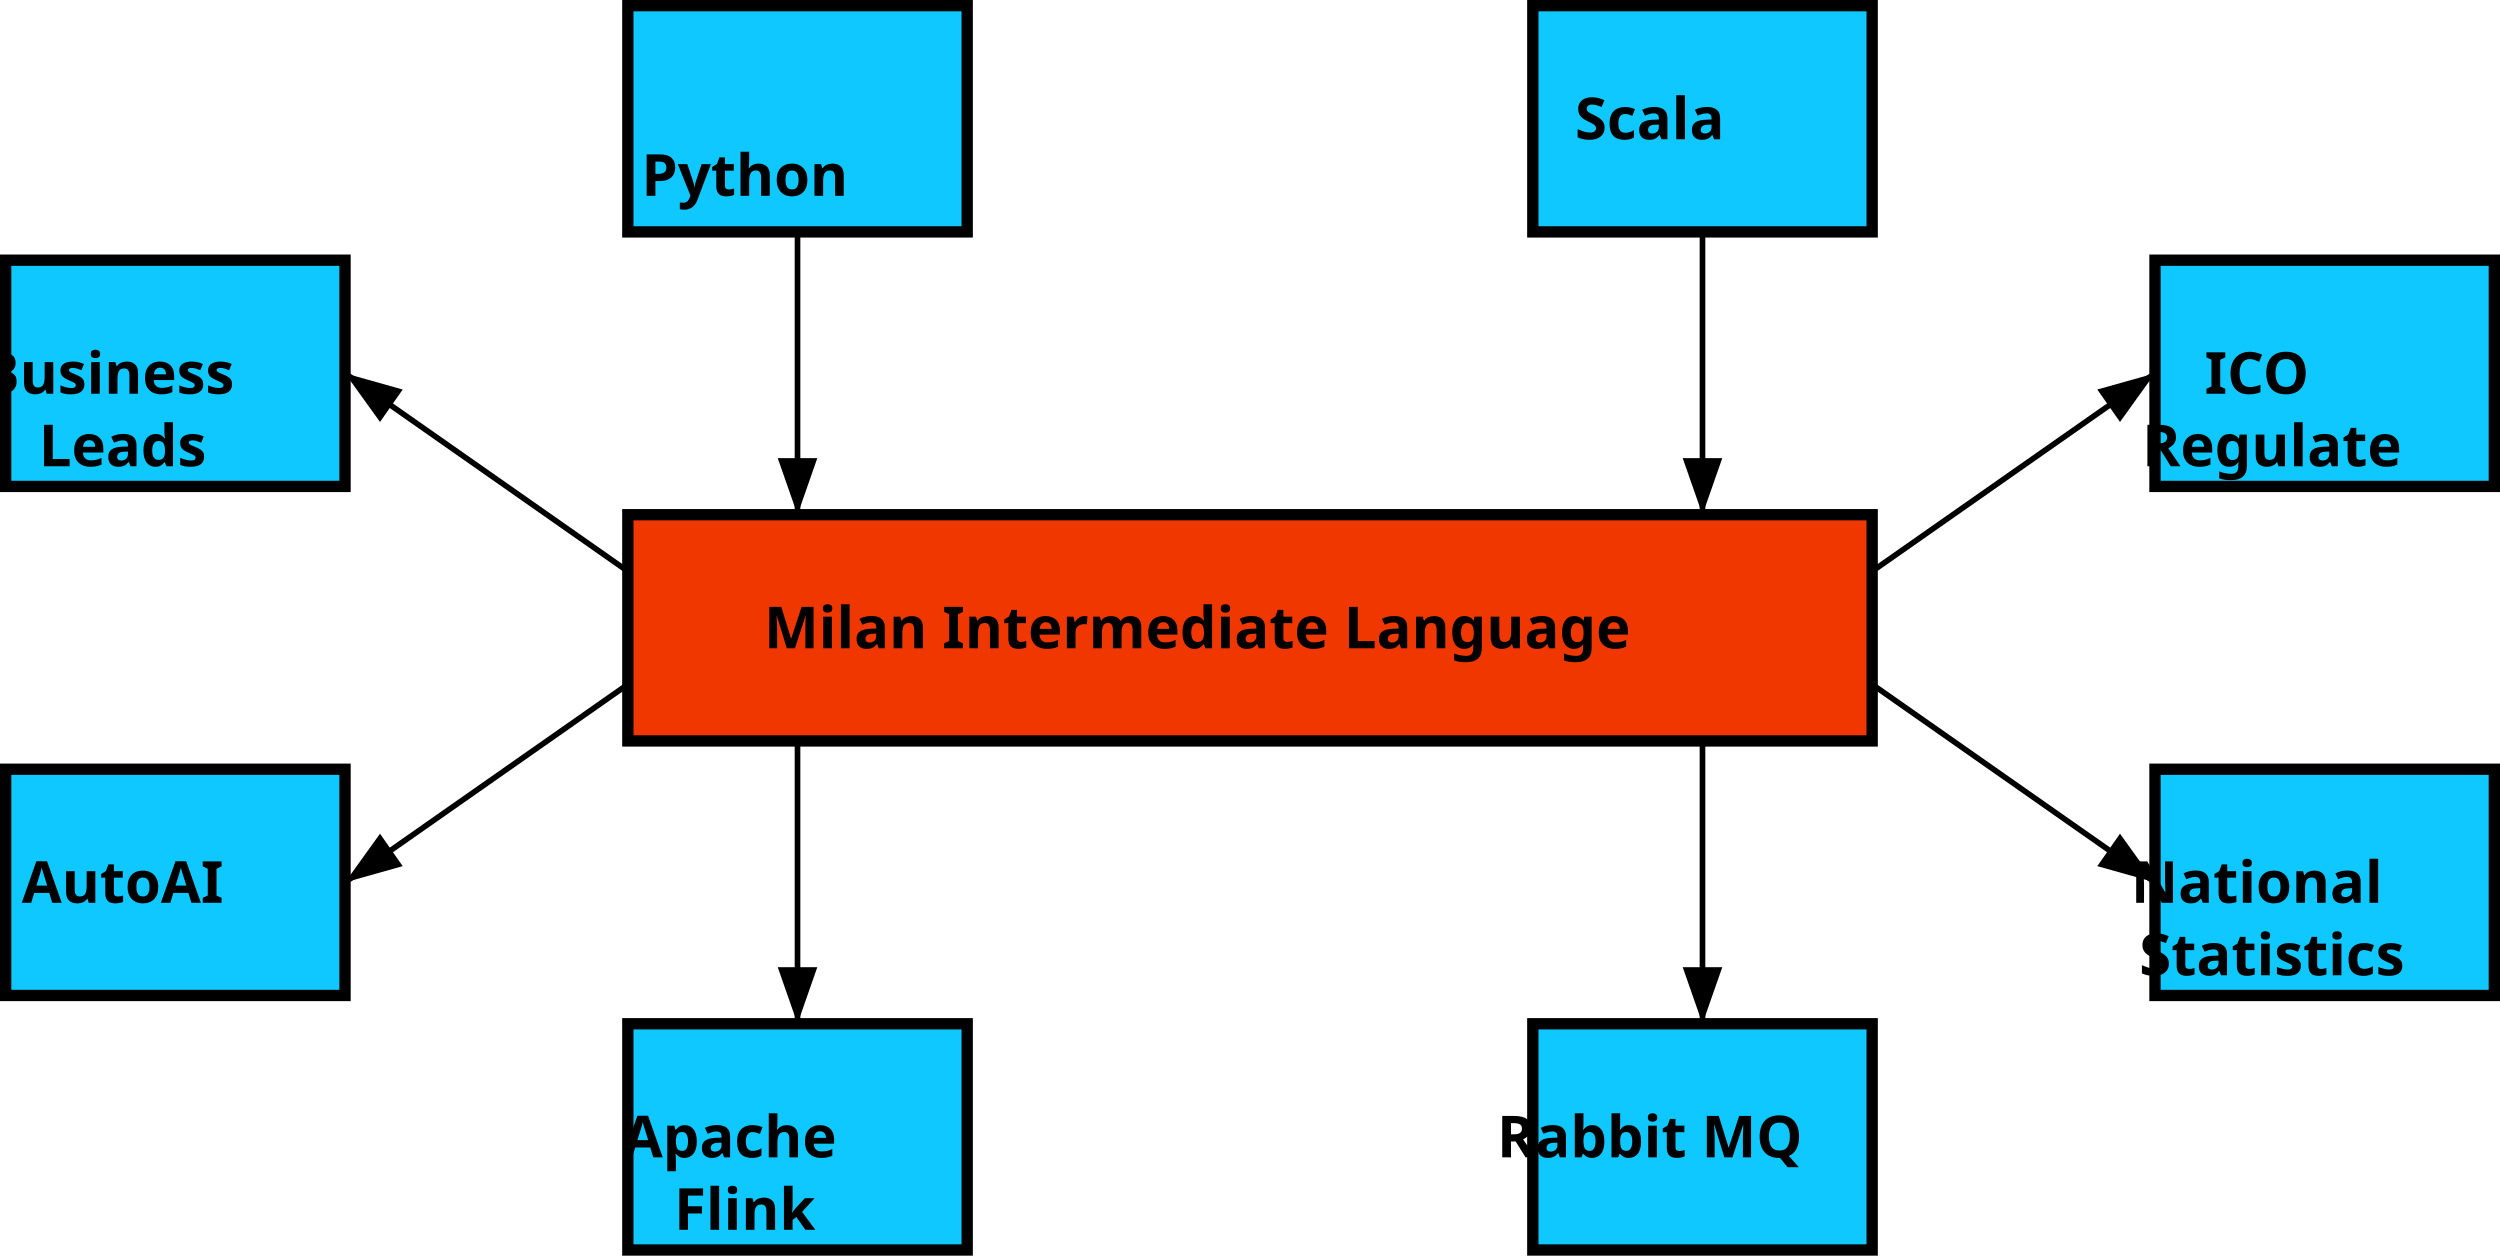
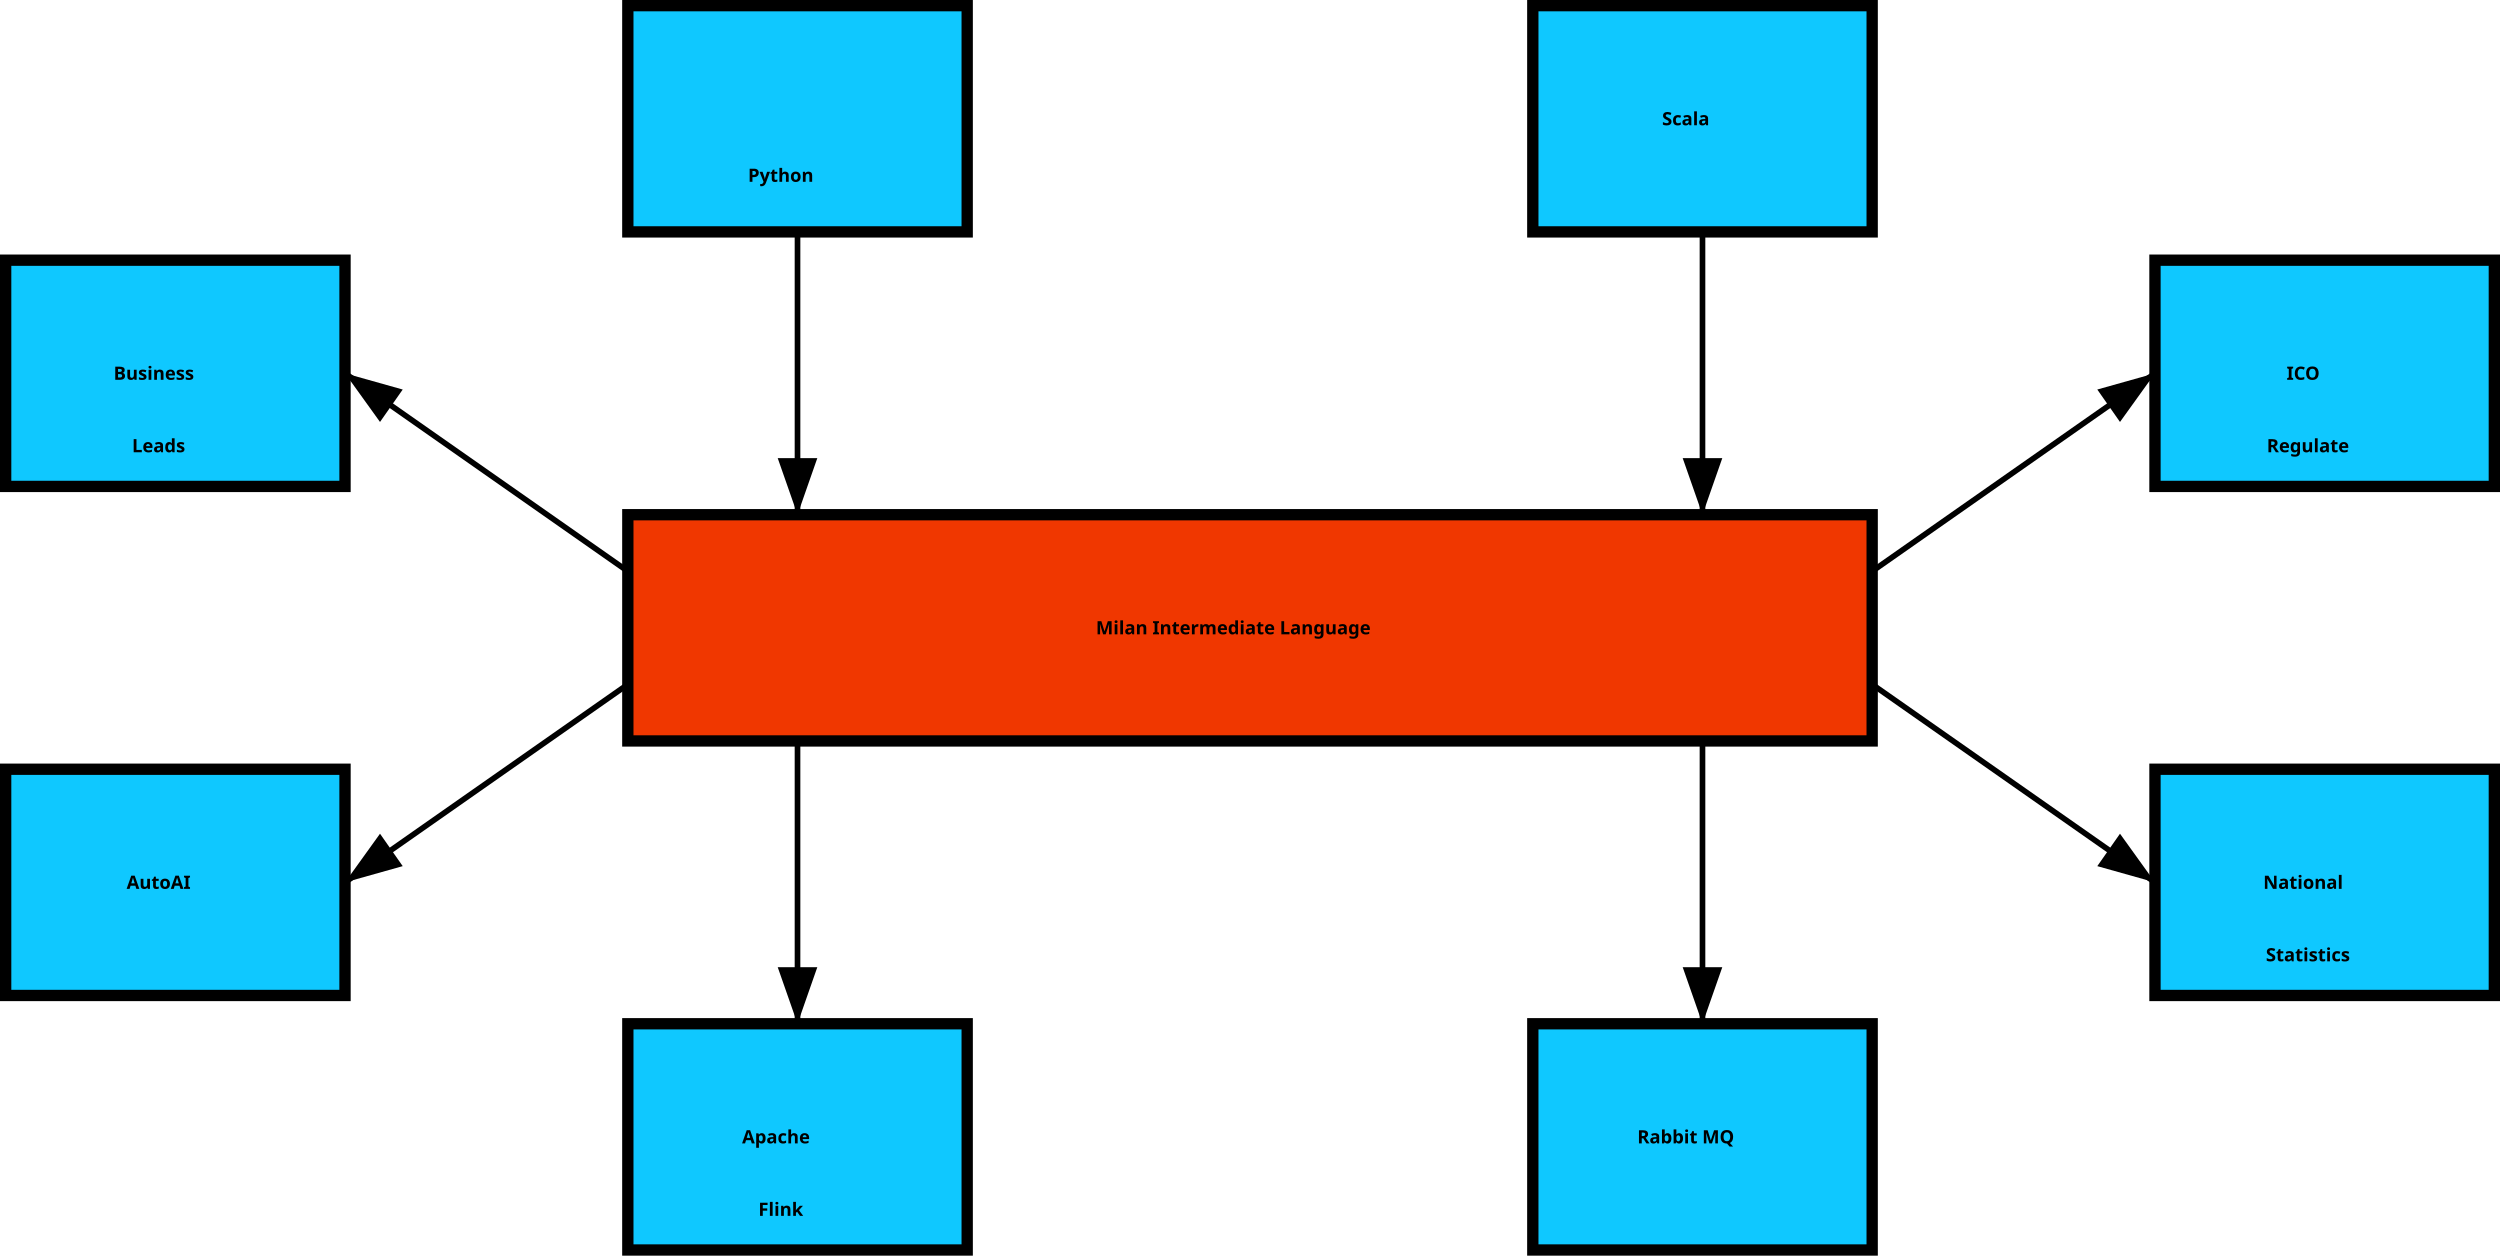
<svg xmlns="http://www.w3.org/2000/svg" width="249.484mm" height="125.307mm" viewBox="0 0 884 444" id="svg2" version="1.1">
  <defs id="defs4" />
  <style id="style4186">
    tspan {
    text-anchor:middle;
    text-align:center;
    }
    .mytext {
    font-style:normal;
    font-variant:normal;
    font-weight:bold;
    font-stretch:normal;
    font-size:6.5px;
    font-family:sans-serif;
    line-height:1.25;
    fill:#000000;
    fill-opacity:1;
    writing-mode:lr;
    text-align:center;
    dominant-baseline:middle;
-     text-anchor:middle"    
+     text-anchor:middle;    
    }
    .myrect {
    stroke:black;
    stroke-width:4px;
    stroke-opacity:1;
    fill:#0fc8ff;
    fill-opacity:1;
    }
    .myrect2 {
    stroke:black;
    stroke-width:4px;
    stroke-opacity:1;
    fill:#f03700;
    fill-opacity:1;
-     }
-     .mytext {
-     font-style:normal;
-     font-variant:normal;
-     font-weight:bold;
-     font-stretch:normal;
-     font-size:20.5px;
-     font-family:sans-serif;
-     line-height:1.25;
-     fill:#000000;
-     fill-opacity:1;
-     text-anchor:middle;
-     text-align:center;
    }
    .myellipse {
    fill:#0fc8ff;
    fill-opacity:1;
    stroke:#000000;
    stroke-width:1;
    stroke-miterlimit:4;
    stroke-dasharray:none;
    stroke-opacity:1
    }
    .myarrow {
    fill:none;
    stroke:#000000;
    stroke-width:2;
    stroke-linecap:butt;
    stroke-linejoin:miter;
    stroke-opacity:1;
    stroke-miterlimit:4;
    stroke-dasharray:none;
    marker-end:url(#markerArrow)
    }
    .input-stream {
    stroke:red;
    stroke-width:2;
    stroke-opacity:1;
    }
    .output-stream {
    stroke:blue;
    stroke-width:2;
    stroke-opacity:1;
    }
  </style>
  <marker id="markerArrow" markerWidth="10" markerHeight="7" refX="10" refY="3.5" orient="auto" transform="translate(-78,-109.7323)">
    <polygon points="0,0 10,3.5 0,7 " id="polygon5950" />
  </marker>
  <g id="layer1" transform="translate(-78,-418)">
    <g id="milan">
      <rect class="myrect2" id="rect6904" x="300" y="600" width="440" height="80" />
      <text xml:space="preserve" class="mytext" x="520" y="640" id="text6918">
        <tspan id="tspan6920" x="520" y="640" style="text-align:center;text-anchor:middle">Milan Intermediate Language</tspan>
      </text>
    </g>
    <g id="g7784">
      <rect x="300" y="420" height="80" width="120" id="python-rect" class="myrect" />
      <text id="python-text" x="360" y="480" class="mytext" xml:space="preserve">
        <tspan x="360" y="480" id="python-tspan" style="text-align:center;text-anchor:middle">Python</tspan>
      </text>
    </g>
    <path class="myarrow" d="m 360,500 0,100" id="path6968" />
    <g id="g7789">
      <rect x="620" y="420" height="80" width="120" id="scala-rect" class="myrect" />
      <text id="text6914" x="680" y="460" class="mytext" xml:space="preserve">
        <tspan x="680" y="460" id="tspan6916" style="text-align:center;text-anchor:middle">Scala</tspan>
      </text>
    </g>
    <path class="myarrow" d="m 680,500 0,100" id="path5968" />
    <g id="g7811">
      <rect x="300" y="780" height="80" width="120" id="rect6906" class="myrect" />
      <text id="text6922" x="360" y="820" class="mytext" xml:space="preserve">
        <tspan x="360" y="820" id="tspan6956" style="text-align:center;text-anchor:middle">Apache</tspan>
        <tspan id="tspan6958" x="360" y="845.625" style="text-align:center;text-anchor:middle">Flink</tspan>
      </text>
    </g>
    <path class="myarrow" d="m 360,680 0,100" id="path5975" />
    <g id="g7806">
      <rect x="620" y="780" width="120" height="80" id="rect6908" class="myrect" />
      <text id="text6926" x="680" y="820" class="mytext" xml:space="preserve">
        <tspan x="680" y="820" id="tspan6928" style="text-align:center;text-anchor:middle">Rabbit MQ</tspan>
      </text>
    </g>
    <path class="myarrow" d="m 680,680 0,100" id="path5981" />
    <g id="g7821">
      <rect x="80" y="510" width="120" height="80" id="rect6898" class="myrect" />
      <text id="text6930" x="140" y="550" class="mytext" xml:space="preserve">
        <tspan x="140" y="550" id="tspan6932" style="text-align:center;text-anchor:middle">Business</tspan>
        <tspan id="tspan6934" x="140" y="575.625" style="text-align:center;text-anchor:middle">Leads</tspan>
      </text>
    </g>
    <path class="myarrow" d="M 300,620 200,550" id="path5988" />
    <g id="g7816">
      <rect x="80" y="690" height="80" width="120" id="rect6944" class="myrect" />
      <text id="text6948" x="140" y="730" class="mytext" xml:space="preserve">
        <tspan x="140" y="730" id="tspan6950" style="text-align:center;text-anchor:middle">AutoAI</tspan>
      </text>
    </g>
    <path class="myarrow" d="M 300,660 200,730" id="path5994" />
    <g id="g7794">
      <rect x="840" y="510" height="80" width="120" id="rect6952" class="myrect" />
      <text id="text6954" x="900" y="570" class="mytext" xml:space="preserve">
        <tspan x="900" y="550" id="tspan6932" style="text-align:center;text-anchor:middle">ICO</tspan>
        <tspan id="tspan6934" x="900" y="575.625" style="text-align:center;text-anchor:middle">Regulate</tspan>
      </text>
    </g>
    <path class="myarrow" d="M 740,620 840,550" id="path6003" />
    <g id="g7800">
      <rect x="840" y="690" height="80" width="120" id="rect6960" class="myrect" />
      <text id="text6962" x="900" y="730" class="mytext" xml:space="preserve">
        <tspan x="900" y="730" id="tspan6964" style="text-align:center;text-anchor:middle">National</tspan>
        <tspan id="tspan6966" x="900" y="755.625" style="text-align:center;text-anchor:middle">Statistics</tspan>
      </text>
    </g>
    <path class="myarrow" d="m 740,660 100,70" id="path6010" />
  </g>
</svg>
